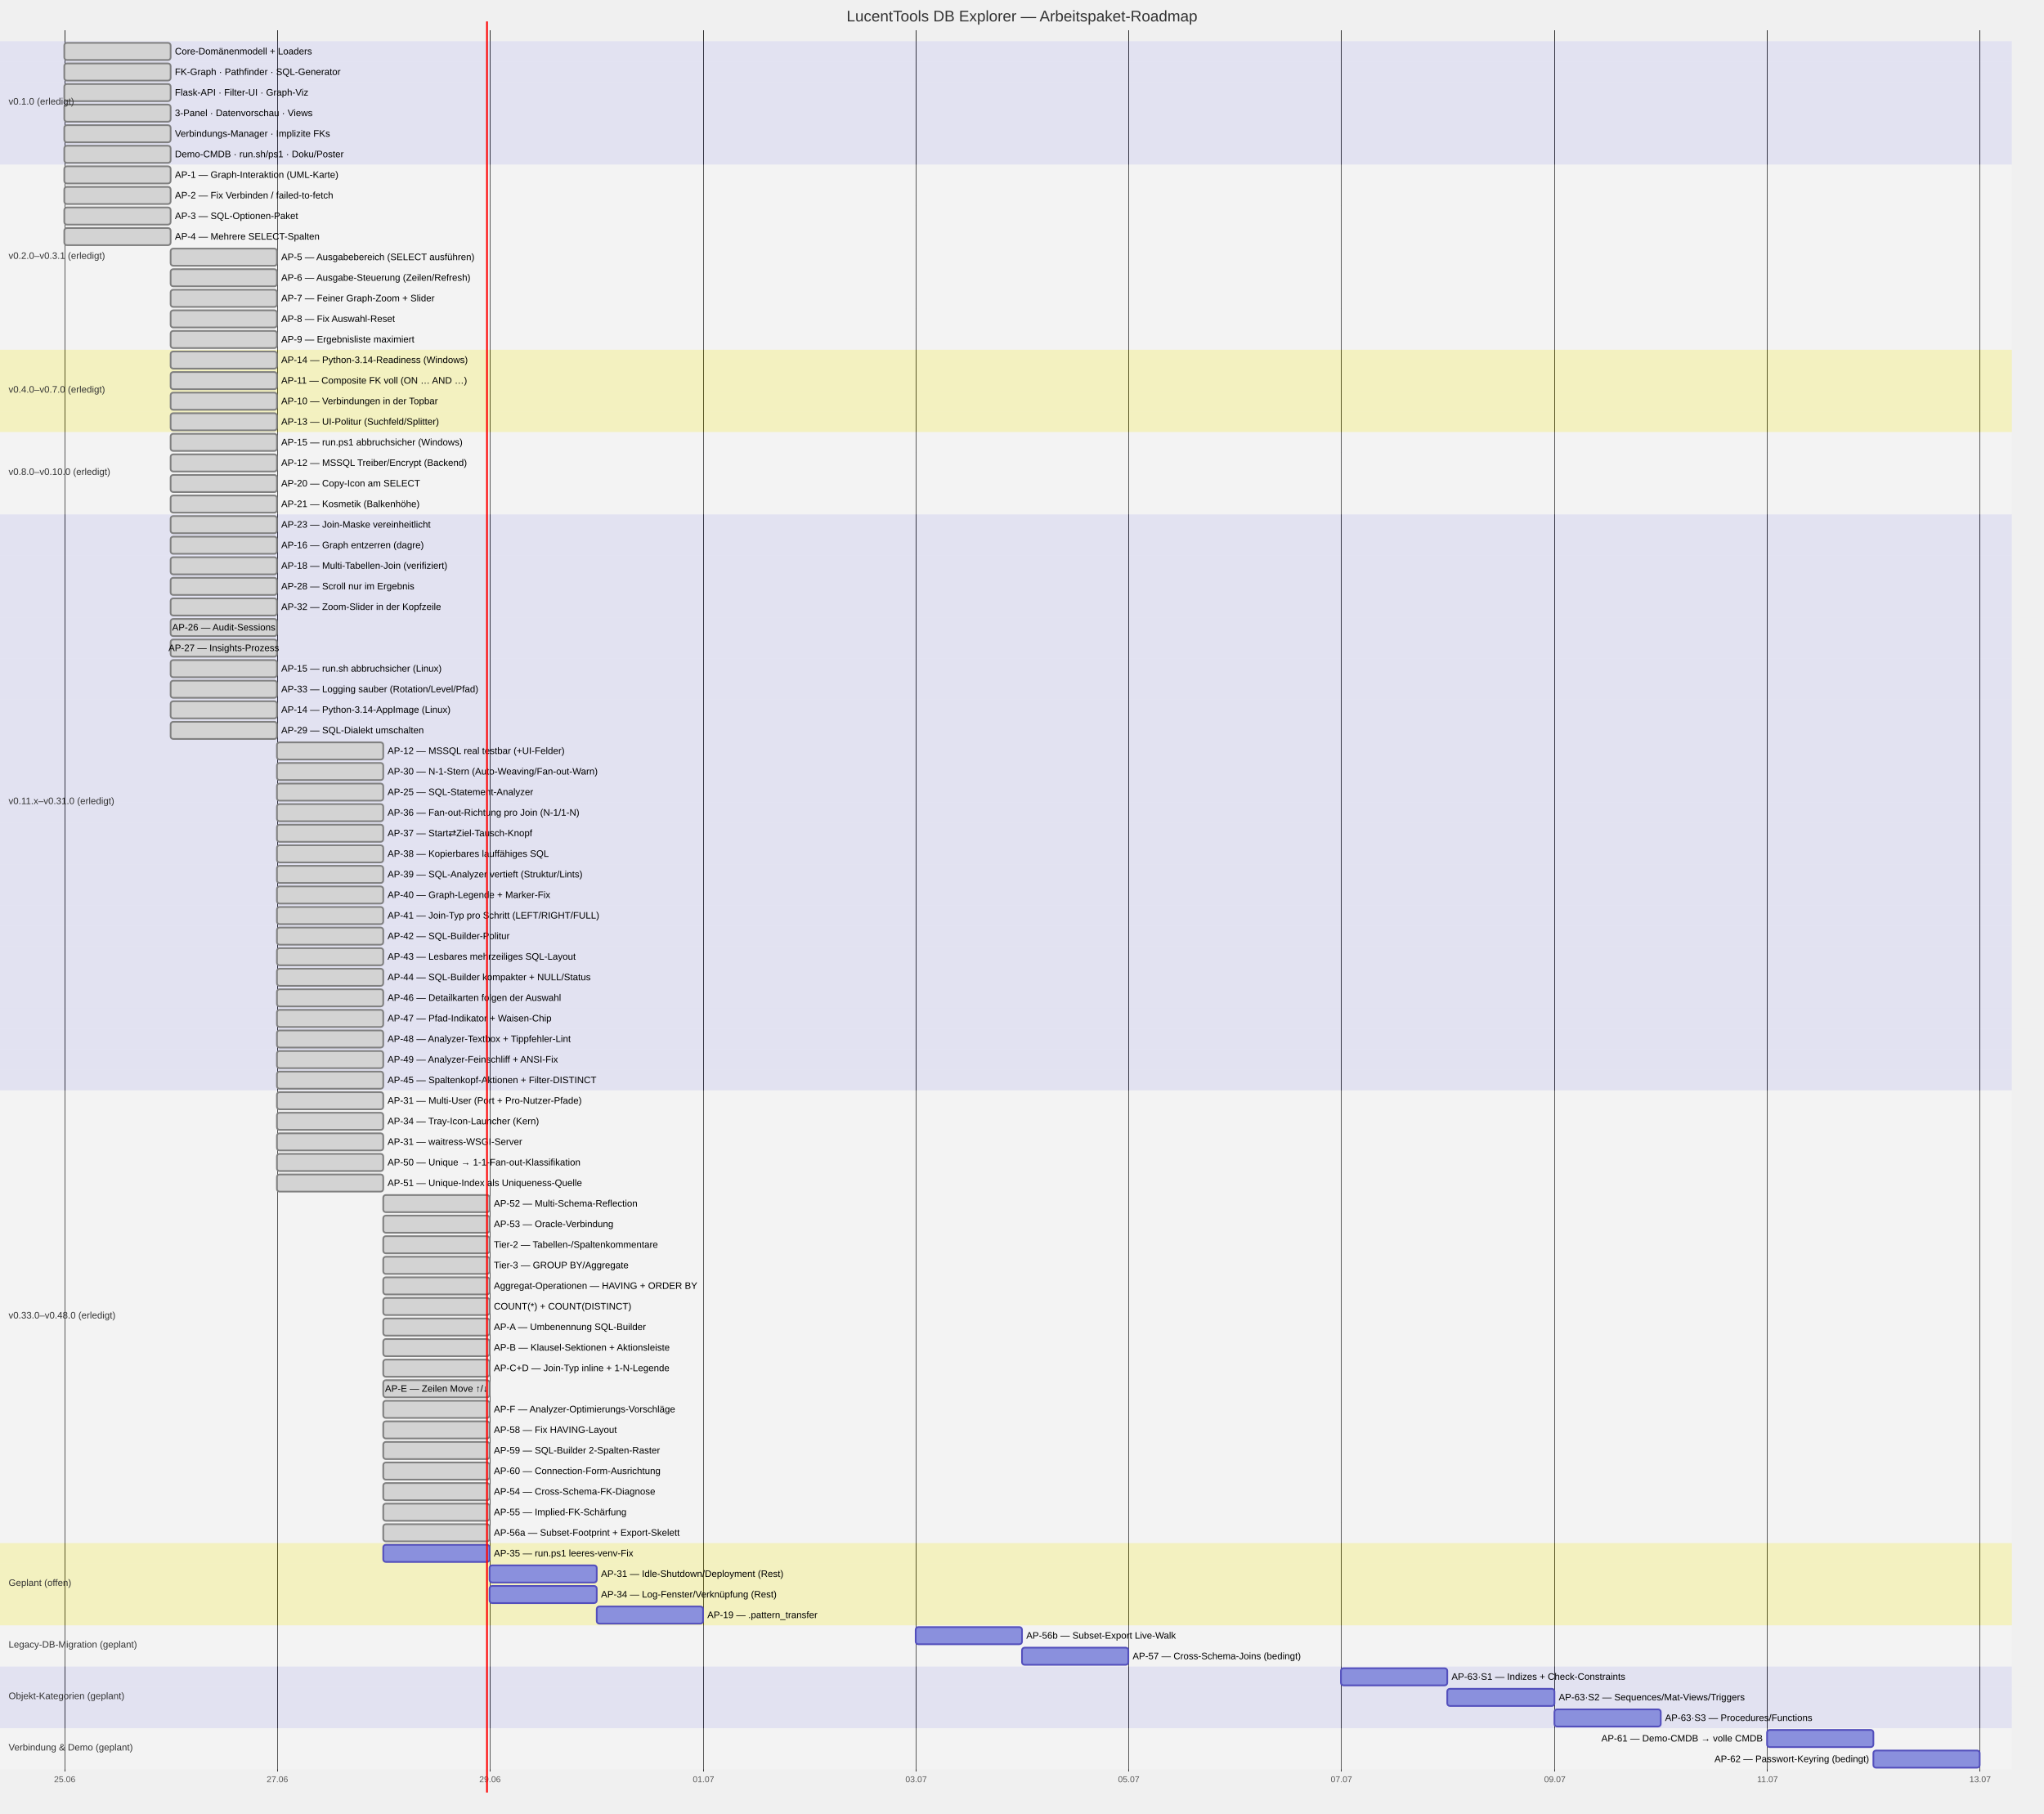
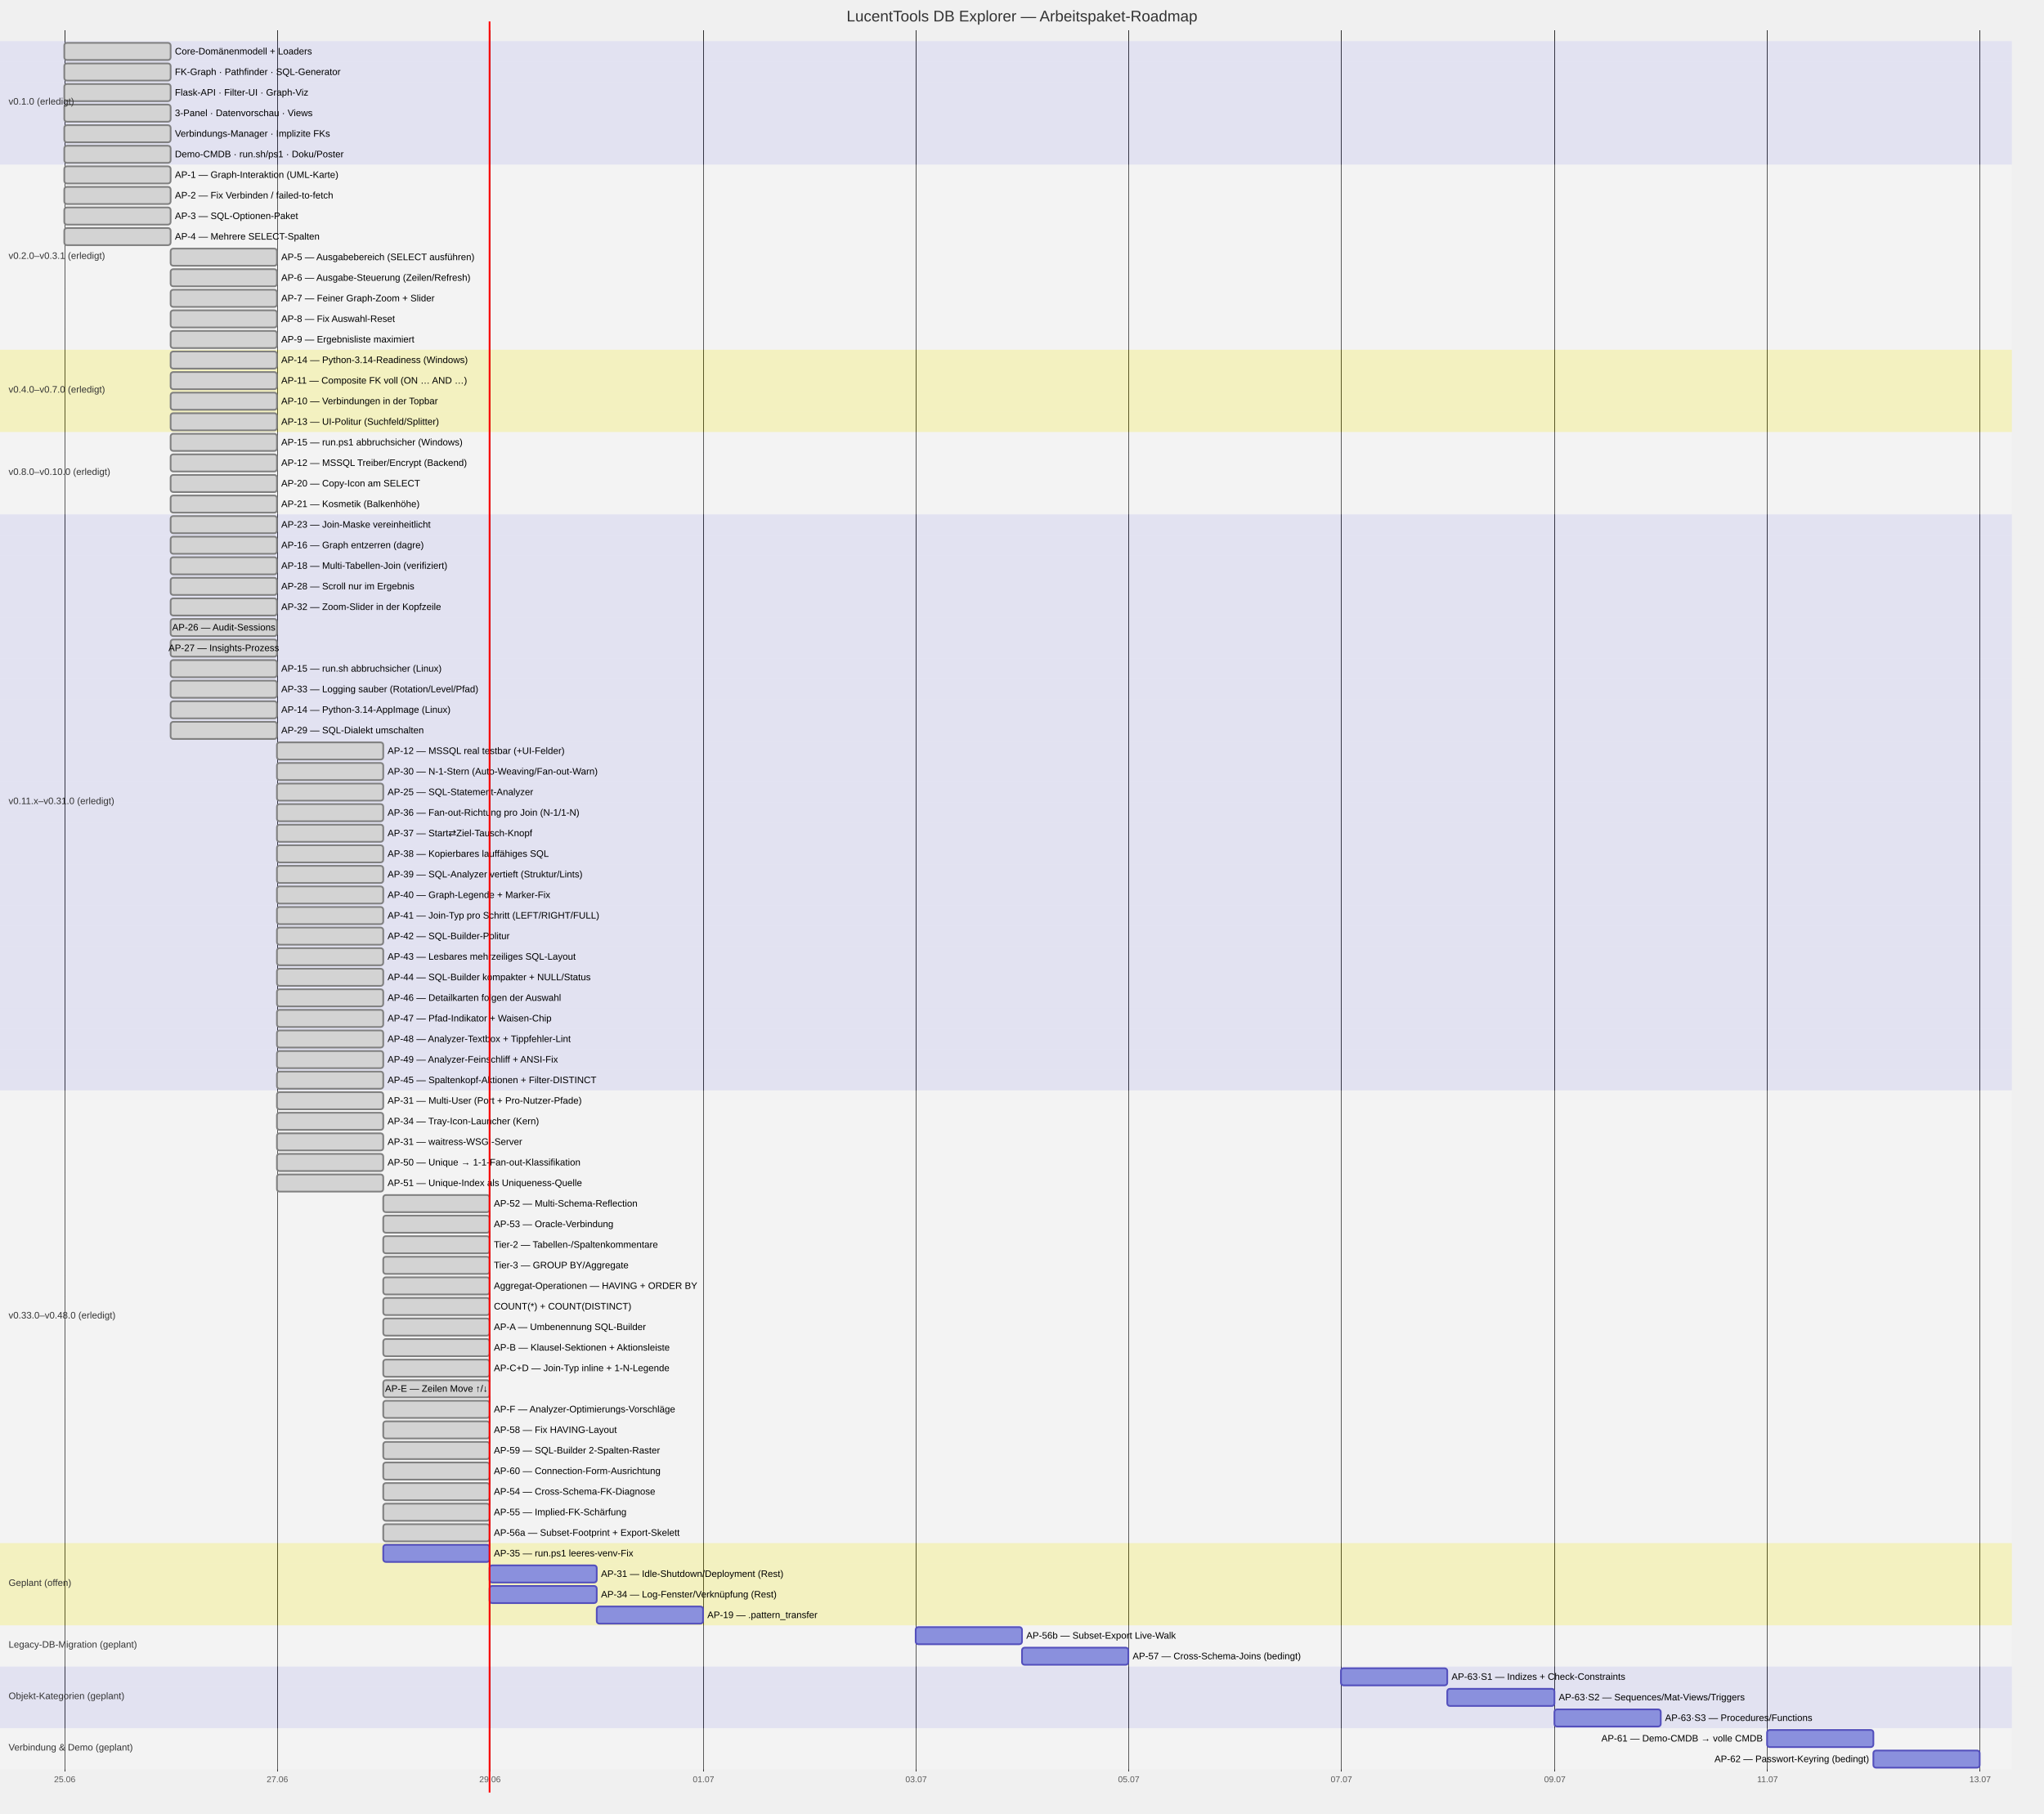
<svg xmlns="http://www.w3.org/2000/svg" id="my-svg" width="2384" viewBox="0 0 2384 2116" style="max-width: 2384px; background-color: transparent;" role="graphics-document document" aria-roledescription="gantt">
  <style>#my-svg{font-family:"trebuchet ms",verdana,arial,sans-serif;font-size:16px;fill:#333;}@keyframes edge-animation-frame{from{stroke-dashoffset:0;}}@keyframes dash{to{stroke-dashoffset:0;}}#my-svg .edge-animation-slow{stroke-dasharray:9,5!important;stroke-dashoffset:900;animation:dash 50s linear infinite;stroke-linecap:round;}#my-svg .edge-animation-fast{stroke-dasharray:9,5!important;stroke-dashoffset:900;animation:dash 20s linear infinite;stroke-linecap:round;}#my-svg .error-icon{fill:#552222;}#my-svg .error-text{fill:#552222;stroke:#552222;}#my-svg .edge-thickness-normal{stroke-width:1px;}#my-svg .edge-thickness-thick{stroke-width:3.5px;}#my-svg .edge-pattern-solid{stroke-dasharray:0;}#my-svg .edge-thickness-invisible{stroke-width:0;fill:none;}#my-svg .edge-pattern-dashed{stroke-dasharray:3;}#my-svg .edge-pattern-dotted{stroke-dasharray:2;}#my-svg .marker{fill:#333333;stroke:#333333;}#my-svg .marker.cross{stroke:#333333;}#my-svg svg{font-family:"trebuchet ms",verdana,arial,sans-serif;font-size:16px;}#my-svg p{margin:0;}#my-svg .mermaid-main-font{font-family:"trebuchet ms",verdana,arial,sans-serif;}#my-svg .exclude-range{fill:#eeeeee;}#my-svg .section{stroke:none;opacity:0.2;}#my-svg .section0{fill:rgba(102, 102, 255, 0.49);}#my-svg .section2{fill:#fff400;}#my-svg .section1,#my-svg .section3{fill:white;opacity:0.2;}#my-svg .sectionTitle0{fill:#333;}#my-svg .sectionTitle1{fill:#333;}#my-svg .sectionTitle2{fill:#333;}#my-svg .sectionTitle3{fill:#333;}#my-svg .sectionTitle{text-anchor:start;font-family:"trebuchet ms",verdana,arial,sans-serif;}#my-svg .grid .tick{stroke:lightgrey;opacity:0.8;shape-rendering:crispEdges;}#my-svg .grid .tick text{font-family:"trebuchet ms",verdana,arial,sans-serif;fill:#333;}#my-svg .grid path{stroke-width:0;}#my-svg .today{fill:none;stroke:red;stroke-width:2px;}#my-svg .task{stroke-width:2;}#my-svg .taskText{text-anchor:middle;font-family:"trebuchet ms",verdana,arial,sans-serif;}#my-svg .taskTextOutsideRight{fill:black;text-anchor:start;font-family:"trebuchet ms",verdana,arial,sans-serif;}#my-svg .taskTextOutsideLeft{fill:black;text-anchor:end;}#my-svg .task.clickable{cursor:pointer;}#my-svg .taskText.clickable{cursor:pointer;fill:#003163!important;font-weight:bold;}#my-svg .taskTextOutsideLeft.clickable{cursor:pointer;fill:#003163!important;font-weight:bold;}#my-svg .taskTextOutsideRight.clickable{cursor:pointer;fill:#003163!important;font-weight:bold;}#my-svg .taskText0,#my-svg .taskText1,#my-svg .taskText2,#my-svg .taskText3{fill:white;}#my-svg .task0,#my-svg .task1,#my-svg .task2,#my-svg .task3{fill:#8a90dd;stroke:#534fbc;}#my-svg .taskTextOutside0,#my-svg .taskTextOutside2{fill:black;}#my-svg .taskTextOutside1,#my-svg .taskTextOutside3{fill:black;}#my-svg .active0,#my-svg .active1,#my-svg .active2,#my-svg .active3{fill:#bfc7ff;stroke:#534fbc;}#my-svg .activeText0,#my-svg .activeText1,#my-svg .activeText2,#my-svg .activeText3{fill:black!important;}#my-svg .done0,#my-svg .done1,#my-svg .done2,#my-svg .done3{stroke:grey;fill:lightgrey;stroke-width:2;}#my-svg .doneText0,#my-svg .doneText1,#my-svg .doneText2,#my-svg .doneText3{fill:black!important;}#my-svg .doneText0.taskTextOutsideLeft,#my-svg .doneText0.taskTextOutsideRight,#my-svg .doneText1.taskTextOutsideLeft,#my-svg .doneText1.taskTextOutsideRight,#my-svg .doneText2.taskTextOutsideLeft,#my-svg .doneText2.taskTextOutsideRight,#my-svg .doneText3.taskTextOutsideLeft,#my-svg .doneText3.taskTextOutsideRight{fill:black!important;}#my-svg .crit0,#my-svg .crit1,#my-svg .crit2,#my-svg .crit3{stroke:#ff8888;fill:red;stroke-width:2;}#my-svg .activeCrit0,#my-svg .activeCrit1,#my-svg .activeCrit2,#my-svg .activeCrit3{stroke:#ff8888;fill:#bfc7ff;stroke-width:2;}#my-svg .doneCrit0,#my-svg .doneCrit1,#my-svg .doneCrit2,#my-svg .doneCrit3{stroke:#ff8888;fill:lightgrey;stroke-width:2;cursor:pointer;shape-rendering:crispEdges;}#my-svg .milestone{transform:rotate(45deg) scale(0.8,0.8);}#my-svg .milestoneText{font-style:italic;}#my-svg .doneCritText0,#my-svg .doneCritText1,#my-svg .doneCritText2,#my-svg .doneCritText3{fill:black!important;}#my-svg .doneCritText0.taskTextOutsideLeft,#my-svg .doneCritText0.taskTextOutsideRight,#my-svg .doneCritText1.taskTextOutsideLeft,#my-svg .doneCritText1.taskTextOutsideRight,#my-svg .doneCritText2.taskTextOutsideLeft,#my-svg .doneCritText2.taskTextOutsideRight,#my-svg .doneCritText3.taskTextOutsideLeft,#my-svg .doneCritText3.taskTextOutsideRight{fill:black!important;}#my-svg .vert{stroke:navy;}#my-svg .vertText{font-size:15px;text-anchor:middle;fill:navy!important;}#my-svg .activeCritText0,#my-svg .activeCritText1,#my-svg .activeCritText2,#my-svg .activeCritText3{fill:black!important;}#my-svg .titleText{text-anchor:middle;font-size:18px;fill:#333;font-family:"trebuchet ms",verdana,arial,sans-serif;}#my-svg .node .neo-node{stroke:#9370DB;}#my-svg [data-look="neo"].node rect,#my-svg [data-look="neo"].cluster rect,#my-svg [data-look="neo"].node polygon{stroke:#9370DB;filter:drop-shadow(1px 2px 2px rgba(185, 185, 185, 1));}#my-svg [data-look="neo"].node path{stroke:#9370DB;stroke-width:1px;}#my-svg [data-look="neo"].node .outer-path{filter:drop-shadow(1px 2px 2px rgba(185, 185, 185, 1));}#my-svg [data-look="neo"].node .neo-line path{stroke:#9370DB;filter:none;}#my-svg [data-look="neo"].node circle{stroke:#9370DB;filter:drop-shadow(1px 2px 2px rgba(185, 185, 185, 1));}#my-svg [data-look="neo"].node circle .state-start{fill:#000000;}#my-svg [data-look="neo"].icon-shape .icon{fill:#9370DB;filter:drop-shadow(1px 2px 2px rgba(185, 185, 185, 1));}#my-svg [data-look="neo"].icon-shape .icon-neo path{stroke:#9370DB;filter:drop-shadow(1px 2px 2px rgba(185, 185, 185, 1));}#my-svg :root{--mermaid-font-family:"trebuchet ms",verdana,arial,sans-serif;}</style>
  <g />
  <g class="grid" transform="translate(75, 2066)" fill="none" font-size="10" font-family="sans-serif" text-anchor="middle">
    <path class="domain" stroke="currentColor" d="M0.5,-2031V0.5H2234.5V-2031" />
    <g class="tick" opacity="1" transform="translate(0.5,0)">
      <line stroke="currentColor" y2="-2031" />
      <text fill="#000" y="3" dy="1em" stroke="none" font-size="10" style="text-anchor: middle;"> 25.06</text>
    </g>
    <g class="tick" opacity="1" transform="translate(248.5,0)">
      <line stroke="currentColor" y2="-2031" />
      <text fill="#000" y="3" dy="1em" stroke="none" font-size="10" style="text-anchor: middle;"> 27.06</text>
    </g>
    <g class="tick" opacity="1" transform="translate(496.5,0)">
      <line stroke="currentColor" y2="-2031" />
      <text fill="#000" y="3" dy="1em" stroke="none" font-size="10" style="text-anchor: middle;"> 29.06</text>
    </g>
    <g class="tick" opacity="1" transform="translate(745.5,0)">
      <line stroke="currentColor" y2="-2031" />
      <text fill="#000" y="3" dy="1em" stroke="none" font-size="10" style="text-anchor: middle;"> 01.07</text>
    </g>
    <g class="tick" opacity="1" transform="translate(993.5,0)">
      <line stroke="currentColor" y2="-2031" />
      <text fill="#000" y="3" dy="1em" stroke="none" font-size="10" style="text-anchor: middle;"> 03.07</text>
    </g>
    <g class="tick" opacity="1" transform="translate(1241.5,0)">
      <line stroke="currentColor" y2="-2031" />
      <text fill="#000" y="3" dy="1em" stroke="none" font-size="10" style="text-anchor: middle;"> 05.07</text>
    </g>
    <g class="tick" opacity="1" transform="translate(1489.5,0)">
      <line stroke="currentColor" y2="-2031" />
      <text fill="#000" y="3" dy="1em" stroke="none" font-size="10" style="text-anchor: middle;"> 07.07</text>
    </g>
    <g class="tick" opacity="1" transform="translate(1738.5,0)">
      <line stroke="currentColor" y2="-2031" />
      <text fill="#000" y="3" dy="1em" stroke="none" font-size="10" style="text-anchor: middle;"> 09.07</text>
    </g>
    <g class="tick" opacity="1" transform="translate(1986.5,0)">
      <line stroke="currentColor" y2="-2031" />
      <text fill="#000" y="3" dy="1em" stroke="none" font-size="10" style="text-anchor: middle;"> 11.07</text>
    </g>
    <g class="tick" opacity="1" transform="translate(2234.5,0)">
      <line stroke="currentColor" y2="-2031" />
      <text fill="#000" y="3" dy="1em" stroke="none" font-size="10" style="text-anchor: middle;"> 13.07</text>
    </g>
  </g>
  <g>
    <rect x="0" y="48" width="2346.5" height="24" class="section section0" />
    <rect x="0" y="72" width="2346.5" height="24" class="section section0" />
    <rect x="0" y="96" width="2346.5" height="24" class="section section0" />
    <rect x="0" y="120" width="2346.5" height="24" class="section section0" />
    <rect x="0" y="144" width="2346.5" height="24" class="section section0" />
    <rect x="0" y="168" width="2346.5" height="24" class="section section0" />
    <rect x="0" y="192" width="2346.5" height="24" class="section section1" />
    <rect x="0" y="216" width="2346.5" height="24" class="section section1" />
    <rect x="0" y="240" width="2346.5" height="24" class="section section1" />
    <rect x="0" y="264" width="2346.5" height="24" class="section section1" />
    <rect x="0" y="288" width="2346.5" height="24" class="section section1" />
    <rect x="0" y="312" width="2346.5" height="24" class="section section1" />
    <rect x="0" y="336" width="2346.5" height="24" class="section section1" />
    <rect x="0" y="360" width="2346.5" height="24" class="section section1" />
    <rect x="0" y="384" width="2346.5" height="24" class="section section1" />
    <rect x="0" y="408" width="2346.5" height="24" class="section section2" />
    <rect x="0" y="432" width="2346.5" height="24" class="section section2" />
    <rect x="0" y="456" width="2346.5" height="24" class="section section2" />
    <rect x="0" y="480" width="2346.5" height="24" class="section section2" />
    <rect x="0" y="504" width="2346.5" height="24" class="section section3" />
    <rect x="0" y="528" width="2346.5" height="24" class="section section3" />
    <rect x="0" y="552" width="2346.5" height="24" class="section section3" />
    <rect x="0" y="576" width="2346.5" height="24" class="section section3" />
    <rect x="0" y="600" width="2346.5" height="24" class="section section0" />
    <rect x="0" y="624" width="2346.5" height="24" class="section section0" />
    <rect x="0" y="648" width="2346.5" height="24" class="section section0" />
    <rect x="0" y="672" width="2346.5" height="24" class="section section0" />
    <rect x="0" y="696" width="2346.5" height="24" class="section section0" />
    <rect x="0" y="720" width="2346.5" height="24" class="section section0" />
    <rect x="0" y="744" width="2346.5" height="24" class="section section0" />
    <rect x="0" y="768" width="2346.5" height="24" class="section section0" />
    <rect x="0" y="792" width="2346.5" height="24" class="section section0" />
    <rect x="0" y="816" width="2346.5" height="24" class="section section0" />
    <rect x="0" y="840" width="2346.5" height="24" class="section section0" />
    <rect x="0" y="864" width="2346.5" height="24" class="section section0" />
    <rect x="0" y="888" width="2346.5" height="24" class="section section0" />
    <rect x="0" y="912" width="2346.5" height="24" class="section section0" />
    <rect x="0" y="936" width="2346.5" height="24" class="section section0" />
    <rect x="0" y="960" width="2346.5" height="24" class="section section0" />
    <rect x="0" y="984" width="2346.5" height="24" class="section section0" />
    <rect x="0" y="1008" width="2346.5" height="24" class="section section0" />
    <rect x="0" y="1032" width="2346.5" height="24" class="section section0" />
    <rect x="0" y="1056" width="2346.5" height="24" class="section section0" />
    <rect x="0" y="1080" width="2346.5" height="24" class="section section0" />
    <rect x="0" y="1104" width="2346.5" height="24" class="section section0" />
    <rect x="0" y="1128" width="2346.5" height="24" class="section section0" />
    <rect x="0" y="1152" width="2346.5" height="24" class="section section0" />
    <rect x="0" y="1176" width="2346.5" height="24" class="section section0" />
    <rect x="0" y="1200" width="2346.5" height="24" class="section section0" />
    <rect x="0" y="1224" width="2346.5" height="24" class="section section0" />
    <rect x="0" y="1248" width="2346.5" height="24" class="section section0" />
    <rect x="0" y="1272" width="2346.5" height="24" class="section section1" />
    <rect x="0" y="1296" width="2346.5" height="24" class="section section1" />
    <rect x="0" y="1320" width="2346.5" height="24" class="section section1" />
    <rect x="0" y="1344" width="2346.5" height="24" class="section section1" />
    <rect x="0" y="1368" width="2346.5" height="24" class="section section1" />
    <rect x="0" y="1392" width="2346.5" height="24" class="section section1" />
    <rect x="0" y="1416" width="2346.5" height="24" class="section section1" />
    <rect x="0" y="1440" width="2346.5" height="24" class="section section1" />
    <rect x="0" y="1464" width="2346.5" height="24" class="section section1" />
    <rect x="0" y="1488" width="2346.5" height="24" class="section section1" />
    <rect x="0" y="1512" width="2346.5" height="24" class="section section1" />
    <rect x="0" y="1536" width="2346.5" height="24" class="section section1" />
    <rect x="0" y="1560" width="2346.5" height="24" class="section section1" />
    <rect x="0" y="1584" width="2346.5" height="24" class="section section1" />
    <rect x="0" y="1608" width="2346.5" height="24" class="section section1" />
    <rect x="0" y="1632" width="2346.5" height="24" class="section section1" />
    <rect x="0" y="1656" width="2346.5" height="24" class="section section1" />
    <rect x="0" y="1680" width="2346.5" height="24" class="section section1" />
    <rect x="0" y="1704" width="2346.5" height="24" class="section section1" />
    <rect x="0" y="1728" width="2346.5" height="24" class="section section1" />
    <rect x="0" y="1752" width="2346.5" height="24" class="section section1" />
    <rect x="0" y="1776" width="2346.5" height="24" class="section section1" />
    <rect x="0" y="1800" width="2346.5" height="24" class="section section2" />
    <rect x="0" y="1824" width="2346.5" height="24" class="section section2" />
    <rect x="0" y="1848" width="2346.5" height="24" class="section section2" />
    <rect x="0" y="1872" width="2346.5" height="24" class="section section2" />
    <rect x="0" y="1896" width="2346.5" height="24" class="section section3" />
    <rect x="0" y="1920" width="2346.5" height="24" class="section section3" />
    <rect x="0" y="1944" width="2346.5" height="24" class="section section0" />
    <rect x="0" y="1968" width="2346.5" height="24" class="section section0" />
    <rect x="0" y="1992" width="2346.5" height="24" class="section section0" />
    <rect x="0" y="2016" width="2346.5" height="24" class="section section1" />
    <rect x="0" y="2040" width="2346.5" height="24" class="section section1" />
  </g>
  <g>
    <rect id="my-svg-d1" rx="3" ry="3" x="75" y="50" width="124" height="20" transform-origin="137px 60px" class="task done0" />
    <rect id="my-svg-d2" rx="3" ry="3" x="75" y="74" width="124" height="20" transform-origin="137px 84px" class="task done0" />
    <rect id="my-svg-d3" rx="3" ry="3" x="75" y="98" width="124" height="20" transform-origin="137px 108px" class="task done0" />
    <rect id="my-svg-d4" rx="3" ry="3" x="75" y="122" width="124" height="20" transform-origin="137px 132px" class="task done0" />
    <rect id="my-svg-d5" rx="3" ry="3" x="75" y="146" width="124" height="20" transform-origin="137px 156px" class="task done0" />
    <rect id="my-svg-d6" rx="3" ry="3" x="75" y="170" width="124" height="20" transform-origin="137px 180px" class="task done0" />
    <rect id="my-svg-a1" rx="3" ry="3" x="75" y="194" width="124" height="20" transform-origin="137px 204px" class="task done1" />
    <rect id="my-svg-a2" rx="3" ry="3" x="75" y="218" width="124" height="20" transform-origin="137px 228px" class="task done1" />
    <rect id="my-svg-a3" rx="3" ry="3" x="75" y="242" width="124" height="20" transform-origin="137px 252px" class="task done1" />
    <rect id="my-svg-a4" rx="3" ry="3" x="75" y="266" width="124" height="20" transform-origin="137px 276px" class="task done1" />
    <rect id="my-svg-a5" rx="3" ry="3" x="199" y="290" width="124" height="20" transform-origin="261px 300px" class="task done1" />
    <rect id="my-svg-a6" rx="3" ry="3" x="199" y="314" width="124" height="20" transform-origin="261px 324px" class="task done1" />
    <rect id="my-svg-a7" rx="3" ry="3" x="199" y="338" width="124" height="20" transform-origin="261px 348px" class="task done1" />
    <rect id="my-svg-a8" rx="3" ry="3" x="199" y="362" width="124" height="20" transform-origin="261px 372px" class="task done1" />
    <rect id="my-svg-a9" rx="3" ry="3" x="199" y="386" width="124" height="20" transform-origin="261px 396px" class="task done1" />
    <rect id="my-svg-b1" rx="3" ry="3" x="199" y="410" width="124" height="20" transform-origin="261px 420px" class="task done2" />
    <rect id="my-svg-b2" rx="3" ry="3" x="199" y="434" width="124" height="20" transform-origin="261px 444px" class="task done2" />
    <rect id="my-svg-b3" rx="3" ry="3" x="199" y="458" width="124" height="20" transform-origin="261px 468px" class="task done2" />
    <rect id="my-svg-b4" rx="3" ry="3" x="199" y="482" width="124" height="20" transform-origin="261px 492px" class="task done2" />
    <rect id="my-svg-c1" rx="3" ry="3" x="199" y="506" width="124" height="20" transform-origin="261px 516px" class="task done3" />
    <rect id="my-svg-c2" rx="3" ry="3" x="199" y="530" width="124" height="20" transform-origin="261px 540px" class="task done3" />
    <rect id="my-svg-c3" rx="3" ry="3" x="199" y="554" width="124" height="20" transform-origin="261px 564px" class="task done3" />
    <rect id="my-svg-c4" rx="3" ry="3" x="199" y="578" width="124" height="20" transform-origin="261px 588px" class="task done3" />
    <rect id="my-svg-e1" rx="3" ry="3" x="199" y="602" width="124" height="20" transform-origin="261px 612px" class="task done0" />
    <rect id="my-svg-e2" rx="3" ry="3" x="199" y="626" width="124" height="20" transform-origin="261px 636px" class="task done0" />
    <rect id="my-svg-e3" rx="3" ry="3" x="199" y="650" width="124" height="20" transform-origin="261px 660px" class="task done0" />
    <rect id="my-svg-e4" rx="3" ry="3" x="199" y="674" width="124" height="20" transform-origin="261px 684px" class="task done0" />
    <rect id="my-svg-e5" rx="3" ry="3" x="199" y="698" width="124" height="20" transform-origin="261px 708px" class="task done0" />
    <rect id="my-svg-e6" rx="3" ry="3" x="199" y="722" width="124" height="20" transform-origin="261px 732px" class="task done0" />
    <rect id="my-svg-e7" rx="3" ry="3" x="199" y="746" width="124" height="20" transform-origin="261px 756px" class="task done0" />
    <rect id="my-svg-e8" rx="3" ry="3" x="199" y="770" width="124" height="20" transform-origin="261px 780px" class="task done0" />
    <rect id="my-svg-e9" rx="3" ry="3" x="199" y="794" width="124" height="20" transform-origin="261px 804px" class="task done0" />
    <rect id="my-svg-e10" rx="3" ry="3" x="199" y="818" width="124" height="20" transform-origin="261px 828px" class="task done0" />
    <rect id="my-svg-e11" rx="3" ry="3" x="199" y="842" width="124" height="20" transform-origin="261px 852px" class="task done0" />
    <rect id="my-svg-e12" rx="3" ry="3" x="323" y="866" width="124" height="20" transform-origin="385px 876px" class="task done0" />
    <rect id="my-svg-e13" rx="3" ry="3" x="323" y="890" width="124" height="20" transform-origin="385px 900px" class="task done0" />
    <rect id="my-svg-e14" rx="3" ry="3" x="323" y="914" width="124" height="20" transform-origin="385px 924px" class="task done0" />
    <rect id="my-svg-e15" rx="3" ry="3" x="323" y="938" width="124" height="20" transform-origin="385px 948px" class="task done0" />
    <rect id="my-svg-e16" rx="3" ry="3" x="323" y="962" width="124" height="20" transform-origin="385px 972px" class="task done0" />
    <rect id="my-svg-e17" rx="3" ry="3" x="323" y="986" width="124" height="20" transform-origin="385px 996px" class="task done0" />
    <rect id="my-svg-e18" rx="3" ry="3" x="323" y="1010" width="124" height="20" transform-origin="385px 1020px" class="task done0" />
    <rect id="my-svg-e19" rx="3" ry="3" x="323" y="1034" width="124" height="20" transform-origin="385px 1044px" class="task done0" />
    <rect id="my-svg-e20" rx="3" ry="3" x="323" y="1058" width="124" height="20" transform-origin="385px 1068px" class="task done0" />
    <rect id="my-svg-e21" rx="3" ry="3" x="323" y="1082" width="124" height="20" transform-origin="385px 1092px" class="task done0" />
    <rect id="my-svg-e22" rx="3" ry="3" x="323" y="1106" width="124" height="20" transform-origin="385px 1116px" class="task done0" />
    <rect id="my-svg-e23" rx="3" ry="3" x="323" y="1130" width="124" height="20" transform-origin="385px 1140px" class="task done0" />
    <rect id="my-svg-e24" rx="3" ry="3" x="323" y="1154" width="124" height="20" transform-origin="385px 1164px" class="task done0" />
    <rect id="my-svg-e25" rx="3" ry="3" x="323" y="1178" width="124" height="20" transform-origin="385px 1188px" class="task done0" />
    <rect id="my-svg-e26" rx="3" ry="3" x="323" y="1202" width="124" height="20" transform-origin="385px 1212px" class="task done0" />
    <rect id="my-svg-e27" rx="3" ry="3" x="323" y="1226" width="124" height="20" transform-origin="385px 1236px" class="task done0" />
    <rect id="my-svg-e28" rx="3" ry="3" x="323" y="1250" width="124" height="20" transform-origin="385px 1260px" class="task done0" />
    <rect id="my-svg-f1" rx="3" ry="3" x="323" y="1274" width="124" height="20" transform-origin="385px 1284px" class="task done1" />
    <rect id="my-svg-f2" rx="3" ry="3" x="323" y="1298" width="124" height="20" transform-origin="385px 1308px" class="task done1" />
    <rect id="my-svg-f3" rx="3" ry="3" x="323" y="1322" width="124" height="20" transform-origin="385px 1332px" class="task done1" />
    <rect id="my-svg-f4" rx="3" ry="3" x="323" y="1346" width="124" height="20" transform-origin="385px 1356px" class="task done1" />
    <rect id="my-svg-f5" rx="3" ry="3" x="323" y="1370" width="124" height="20" transform-origin="385px 1380px" class="task done1" />
    <rect id="my-svg-f6" rx="3" ry="3" x="447" y="1394" width="124" height="20" transform-origin="509px 1404px" class="task done1" />
    <rect id="my-svg-f7" rx="3" ry="3" x="447" y="1418" width="124" height="20" transform-origin="509px 1428px" class="task done1" />
    <rect id="my-svg-f8" rx="3" ry="3" x="447" y="1442" width="124" height="20" transform-origin="509px 1452px" class="task done1" />
    <rect id="my-svg-f9" rx="3" ry="3" x="447" y="1466" width="124" height="20" transform-origin="509px 1476px" class="task done1" />
    <rect id="my-svg-f10" rx="3" ry="3" x="447" y="1490" width="124" height="20" transform-origin="509px 1500px" class="task done1" />
    <rect id="my-svg-f11" rx="3" ry="3" x="447" y="1514" width="124" height="20" transform-origin="509px 1524px" class="task done1" />
    <rect id="my-svg-f12" rx="3" ry="3" x="447" y="1538" width="124" height="20" transform-origin="509px 1548px" class="task done1" />
    <rect id="my-svg-f13" rx="3" ry="3" x="447" y="1562" width="124" height="20" transform-origin="509px 1572px" class="task done1" />
    <rect id="my-svg-f14" rx="3" ry="3" x="447" y="1586" width="124" height="20" transform-origin="509px 1596px" class="task done1" />
    <rect id="my-svg-f15" rx="3" ry="3" x="447" y="1610" width="124" height="20" transform-origin="509px 1620px" class="task done1" />
    <rect id="my-svg-f16" rx="3" ry="3" x="447" y="1634" width="124" height="20" transform-origin="509px 1644px" class="task done1" />
    <rect id="my-svg-f17" rx="3" ry="3" x="447" y="1658" width="124" height="20" transform-origin="509px 1668px" class="task done1" />
    <rect id="my-svg-f18" rx="3" ry="3" x="447" y="1682" width="124" height="20" transform-origin="509px 1692px" class="task done1" />
    <rect id="my-svg-f19" rx="3" ry="3" x="447" y="1706" width="124" height="20" transform-origin="509px 1716px" class="task done1" />
    <rect id="my-svg-f20" rx="3" ry="3" x="447" y="1730" width="124" height="20" transform-origin="509px 1740px" class="task done1" />
    <rect id="my-svg-f21" rx="3" ry="3" x="447" y="1754" width="124" height="20" transform-origin="509px 1764px" class="task done1" />
    <rect id="my-svg-f22" rx="3" ry="3" x="447" y="1778" width="124" height="20" transform-origin="509px 1788px" class="task done1" />
    <rect id="my-svg-p3" rx="3" ry="3" x="447" y="1802" width="124" height="20" transform-origin="509px 1812px" class="task task2" />
    <rect id="my-svg-p5" rx="3" ry="3" x="571" y="1826" width="125" height="20" transform-origin="633.5px 1836px" class="task task2" />
    <rect id="my-svg-p6" rx="3" ry="3" x="571" y="1850" width="125" height="20" transform-origin="633.5px 1860px" class="task task2" />
    <rect id="my-svg-p11" rx="3" ry="3" x="696" y="1874" width="124" height="20" transform-origin="758px 1884px" class="task task2" />
    <rect id="my-svg-p22" rx="3" ry="3" x="1068" y="1898" width="124" height="20" transform-origin="1130px 1908px" class="task task3" />
    <rect id="my-svg-p23" rx="3" ry="3" x="1192" y="1922" width="124" height="20" transform-origin="1254px 1932px" class="task task3" />
    <rect id="my-svg-p30" rx="3" ry="3" x="1564" y="1946" width="124" height="20" transform-origin="1626px 1956px" class="task task0" />
    <rect id="my-svg-p31" rx="3" ry="3" x="1688" y="1970" width="125" height="20" transform-origin="1750.5px 1980px" class="task task0" />
    <rect id="my-svg-p32" rx="3" ry="3" x="1813" y="1994" width="124" height="20" transform-origin="1875px 2004px" class="task task0" />
    <rect id="my-svg-p41" rx="3" ry="3" x="2061" y="2018" width="124" height="20" transform-origin="2123px 2028px" class="task task1" />
    <rect id="my-svg-p42" rx="3" ry="3" x="2185" y="2042" width="124" height="20" transform-origin="2247px 2052px" class="task task1" />
    <text id="my-svg-d1-text" font-size="11" x="204" y="63.5" class="taskTextOutsideRight taskTextOutside0  doneText0 width-157.0771484375">Core-Domänenmodell + Loaders          </text>
    <text id="my-svg-d2-text" font-size="11" x="204" y="87.5" class="taskTextOutsideRight taskTextOutside0  doneText0 width-191.59716796875">FK-Graph · Pathfinder · SQL-Generator </text>
    <text id="my-svg-d3-text" font-size="11" x="204" y="111.5" class="taskTextOutsideRight taskTextOutside0  doneText0 width-155.171875">Flask-API · Filter-UI · Graph-Viz     </text>
    <text id="my-svg-d4-text" font-size="11" x="204" y="135.5" class="taskTextOutsideRight taskTextOutside0  doneText0 width-158.5380859375">3-Panel · Datenvorschau · Views       </text>
    <text id="my-svg-d5-text" font-size="11" x="204" y="159.5" class="taskTextOutsideRight taskTextOutside0  doneText0 width-179.1416015625">Verbindungs-Manager · Implizite FKs   </text>
    <text id="my-svg-d6-text" font-size="11" x="204" y="183.5" class="taskTextOutsideRight taskTextOutside0  doneText0 width-194.73388671875">Demo-CMDB · run.sh/ps1 · Doku/Poster  </text>
    <text id="my-svg-a1-text" font-size="11" x="204" y="207.5" class="taskTextOutsideRight taskTextOutside1  doneText1 width-187.953125">AP-1 — Graph-Interaktion (UML-Karte)        </text>
    <text id="my-svg-a2-text" font-size="11" x="204" y="231.5" class="taskTextOutsideRight taskTextOutside1  doneText1 width-189.296875">AP-2 — Fix Verbinden / failed-to-fetch      </text>
    <text id="my-svg-a3-text" font-size="11" x="204" y="255.5" class="taskTextOutsideRight taskTextOutside1  doneText1 width-136.41455078125">AP-3 — SQL-Optionen-Paket                   </text>
    <text id="my-svg-a4-text" font-size="11" x="204" y="279.5" class="taskTextOutsideRight taskTextOutside1  doneText1 width-156.21875">AP-4 — Mehrere SELECT-Spalten               </text>
    <text id="my-svg-a5-text" font-size="11" x="328" y="303.5" class="taskTextOutsideRight taskTextOutside1  doneText1 width-212.640625">AP-5 — Ausgabebereich (SELECT ausführen)    </text>
    <text id="my-svg-a6-text" font-size="11" x="328" y="327.5" class="taskTextOutsideRight taskTextOutside1  doneText1 width-214.796875">AP-6 — Ausgabe-Steuerung (Zeilen/Refresh)   </text>
    <text id="my-svg-a7-text" font-size="11" x="328" y="351.5" class="taskTextOutsideRight taskTextOutside1  doneText1 width-173.501953125">AP-7 — Feiner Graph-Zoom + Slider           </text>
    <text id="my-svg-a8-text" font-size="11" x="328" y="375.5" class="taskTextOutsideRight taskTextOutside1  doneText1 width-125.8818359375">AP-8 — Fix Auswahl-Reset                    </text>
    <text id="my-svg-a9-text" font-size="11" x="328" y="399.5" class="taskTextOutsideRight taskTextOutside1  doneText1 width-154.16064453125">AP-9 — Ergebnisliste maximiert              </text>
    <text id="my-svg-b1-text" font-size="11" x="328" y="423.5" class="taskTextOutsideRight taskTextOutside2  doneText2 width-208.53125">AP-14 — Python-3.14-Readiness (Windows)     </text>
    <text id="my-svg-b2-text" font-size="11" x="328" y="447.5" class="taskTextOutsideRight taskTextOutside2  doneText2 width-202.59375">AP-11 — Composite FK voll (ON … AND …)      </text>
    <text id="my-svg-b3-text" font-size="11" x="328" y="471.5" class="taskTextOutsideRight taskTextOutside2  doneText2 width-179.13623046875">AP-10 — Verbindungen in der Topbar          </text>
    <text id="my-svg-b4-text" font-size="11" x="328" y="495.5" class="taskTextOutsideRight taskTextOutside2  doneText2 width-185.84375">AP-13 — UI-Politur (Suchfeld/Splitter)      </text>
    <text id="my-svg-c1-text" font-size="11" x="328" y="519.5" class="taskTextOutsideRight taskTextOutside3  doneText3 width-206.4375">AP-15 — run.ps1 abbruchsicher (Windows)     </text>
    <text id="my-svg-c2-text" font-size="11" x="328" y="543.5" class="taskTextOutsideRight taskTextOutside3  doneText3 width-207.84375">AP-12 — MSSQL Treiber/Encrypt (Backend)     </text>
    <text id="my-svg-c3-text" font-size="11" x="328" y="567.5" class="taskTextOutsideRight taskTextOutside3  doneText3 width-149.162109375">AP-20 — Copy-Icon am SELECT                 </text>
    <text id="my-svg-c4-text" font-size="11" x="328" y="591.5" class="taskTextOutsideRight taskTextOutside3  doneText3 width-155.546875">AP-21 — Kosmetik (Balkenhöhe)               </text>
    <text id="my-svg-e1-text" font-size="11" x="328" y="615.5" class="taskTextOutsideRight taskTextOutside0  doneText0 width-173.287109375">AP-23 — Join-Maske vereinheitlicht          </text>
    <text id="my-svg-e2-text" font-size="11" x="328" y="639.5" class="taskTextOutsideRight taskTextOutside0  doneText0 width-163.109375">AP-16 — Graph entzerren (dagre)             </text>
    <text id="my-svg-e3-text" font-size="11" x="328" y="663.5" class="taskTextOutsideRight taskTextOutside0  doneText0 width-197.640625">AP-18 — Multi-Tabellen-Join (verifiziert)   </text>
    <text id="my-svg-e4-text" font-size="11" x="328" y="687.5" class="taskTextOutsideRight taskTextOutside0  doneText0 width-150.77685546875">AP-28 — Scroll nur im Ergebnis              </text>
    <text id="my-svg-e5-text" font-size="11" x="328" y="711.5" class="taskTextOutsideRight taskTextOutside0  doneText0 width-183.1875">AP-32 — Zoom-Slider in der Kopfzeile        </text>
    <text id="my-svg-e6-text" font-size="11" x="261" y="735.5" class="taskText taskText0  doneText0 width-112.70654296875">AP-26 — Audit-Sessions                      </text>
    <text id="my-svg-e7-text" font-size="11" x="261" y="759.5" class="taskText taskText0  doneText0 width-120.41943359375">AP-27 — Insights-Prozess                    </text>
    <text id="my-svg-e8-text" font-size="11" x="328" y="783.5" class="taskTextOutsideRight taskTextOutside0  doneText0 width-183.75">AP-15 — run.sh abbruchsicher (Linux)        </text>
    <text id="my-svg-e9-text" font-size="11" x="328" y="807.5" class="taskTextOutsideRight taskTextOutside0  doneText0 width-228.703125">AP-33 — Logging sauber (Rotation/Level/Pfad) </text>
    <text id="my-svg-e10-text" font-size="11" x="328" y="831.5" class="taskTextOutsideRight taskTextOutside0  doneText0 width-192.046875">AP-14 — Python-3.14-AppImage (Linux)         </text>
    <text id="my-svg-e11-text" font-size="11" x="328" y="855.5" class="taskTextOutsideRight taskTextOutside0  doneText0 width-159.8125">AP-29 — SQL-Dialekt umschalten               </text>
    <text id="my-svg-e12-text" font-size="11" x="452" y="879.5" class="taskTextOutsideRight taskTextOutside0  doneText0 width-197.984375">AP-12 — MSSQL real testbar (+UI-Felder)      </text>
    <text id="my-svg-e13-text" font-size="11" x="452" y="903.5" class="taskTextOutsideRight taskTextOutside0  doneText0 width-241.125">AP-30 — N-1-Stern (Auto-Weaving/Fan-out-Warn) </text>
    <text id="my-svg-e14-text" font-size="11" x="452" y="927.5" class="taskTextOutsideRight taskTextOutside0  doneText0 width-163.7373046875">AP-25 — SQL-Statement-Analyzer               </text>
    <text id="my-svg-e15-text" font-size="11" x="452" y="951.5" class="taskTextOutsideRight taskTextOutside0  doneText0 width-221.765625">AP-36 — Fan-out-Richtung pro Join (N-1/1-N)  </text>
    <text id="my-svg-e16-text" font-size="11" x="452" y="975.5" class="taskTextOutsideRight taskTextOutside0  doneText0 width-164.2294921875">AP-37 — Start⇄Ziel-Tausch-Knopf              </text>
    <text id="my-svg-e17-text" font-size="11" x="452" y="999.5" class="taskTextOutsideRight taskTextOutside0  doneText0 width-180.388671875">AP-38 — Kopierbares lauffähiges SQL          </text>
    <text id="my-svg-e18-text" font-size="11" x="452" y="1023.5" class="taskTextOutsideRight taskTextOutside0  doneText0 width-229.40625">AP-39 — SQL-Analyzer vertieft (Struktur/Lints) </text>
    <text id="my-svg-e19-text" font-size="11" x="452" y="1047.5" class="taskTextOutsideRight taskTextOutside0  doneText0 width-182.83251953125">AP-40 — Graph-Legende + Marker-Fix           </text>
    <text id="my-svg-e20-text" font-size="11" x="452" y="1071.5" class="taskTextOutsideRight taskTextOutside0  doneText0 width-240.8125">AP-41 — Join-Typ pro Schritt (LEFT/RIGHT/FULL) </text>
    <text id="my-svg-e21-text" font-size="11" x="452" y="1095.5" class="taskTextOutsideRight taskTextOutside0  doneText0 width-137.5693359375">AP-42 — SQL-Builder-Politur                 </text>
    <text id="my-svg-e22-text" font-size="11" x="452" y="1119.5" class="taskTextOutsideRight taskTextOutside0  doneText0 width-210.3369140625">AP-43 — Lesbares mehrzeiliges SQL-Layout      </text>
    <text id="my-svg-e23-text" font-size="11" x="452" y="1143.5" class="taskTextOutsideRight taskTextOutside0  doneText0 width-230.50537109375">AP-44 — SQL-Builder kompakter + NULL/Status </text>
    <text id="my-svg-e24-text" font-size="11" x="452" y="1167.5" class="taskTextOutsideRight taskTextOutside0  doneText0 width-200.8125">AP-46 — Detailkarten folgen der Auswahl       </text>
    <text id="my-svg-e25-text" font-size="11" x="452" y="1191.5" class="taskTextOutsideRight taskTextOutside0  doneText0 width-185.6875">AP-47 — Pfad-Indikator + Waisen-Chip         </text>
    <text id="my-svg-e26-text" font-size="11" x="452" y="1215.5" class="taskTextOutsideRight taskTextOutside0  doneText0 width-214.08056640625">AP-48 — Analyzer-Textbox + Tippfehler-Lint   </text>
    <text id="my-svg-e27-text" font-size="11" x="452" y="1239.5" class="taskTextOutsideRight taskTextOutside0  doneText0 width-192.720703125">AP-49 — Analyzer-Feinschliff + ANSI-Fix       </text>
    <text id="my-svg-e28-text" font-size="11" x="452" y="1263.5" class="taskTextOutsideRight taskTextOutside0  doneText0 width-237.23193359375">AP-45 — Spaltenkopf-Aktionen + Filter-DISTINCT </text>
    <text id="my-svg-f1-text" font-size="11" x="452" y="1287.5" class="taskTextOutsideRight taskTextOutside1  doneText1 width-222.1875">AP-31 — Multi-User (Port + Pro-Nutzer-Pfade) </text>
    <text id="my-svg-f2-text" font-size="11" x="452" y="1311.5" class="taskTextOutsideRight taskTextOutside1  doneText1 width-170.640625">AP-34 — Tray-Icon-Launcher (Kern)            </text>
    <text id="my-svg-f3-text" font-size="11" x="452" y="1335.5" class="taskTextOutsideRight taskTextOutside1  doneText1 width-148.7412109375">AP-31 — waitress-WSGI-Server                 </text>
    <text id="my-svg-f4-text" font-size="11" x="452" y="1359.5" class="taskTextOutsideRight taskTextOutside1  doneText1 width-221.828125">AP-50 — Unique → 1-1-Fan-out-Klassifikation  </text>
    <text id="my-svg-f5-text" font-size="11" x="452" y="1383.5" class="taskTextOutsideRight taskTextOutside1  doneText1 width-219.484375">AP-51 — Unique-Index als Uniqueness-Quelle   </text>
    <text id="my-svg-f6-text" font-size="11" x="576" y="1407.5" class="taskTextOutsideRight taskTextOutside1  doneText1 width-163.328125">AP-52 — Multi-Schema-Reflection              </text>
    <text id="my-svg-f7-text" font-size="11" x="576" y="1431.5" class="taskTextOutsideRight taskTextOutside1  doneText1 width-134.5517578125">AP-53 — Oracle-Verbindung                    </text>
    <text id="my-svg-f8-text" font-size="11" x="576" y="1455.5" class="taskTextOutsideRight taskTextOutside1  doneText1 width-193.84375">Tier-2 — Tabellen-/Spaltenkommentare         </text>
    <text id="my-svg-f9-text" font-size="11" x="576" y="1479.5" class="taskTextOutsideRight taskTextOutside1  doneText1 width-149.234375">Tier-3 — GROUP BY/Aggregate                  </text>
    <text id="my-svg-f10-text" font-size="11" x="576" y="1503.5" class="taskTextOutsideRight taskTextOutside1  doneText1 width-221.72021484375">Aggregat-Operationen — HAVING + ORDER BY     </text>
    <text id="my-svg-f11-text" font-size="11" x="576" y="1527.5" class="taskTextOutsideRight taskTextOutside1  doneText1 width-146.1875">COUNT(*) + COUNT(DISTINCT)                   </text>
    <text id="my-svg-f12-text" font-size="11" x="576" y="1551.5" class="taskTextOutsideRight taskTextOutside1  doneText1 width-168.603515625">AP-A — Umbenennung SQL-Builder               </text>
    <text id="my-svg-f13-text" font-size="11" x="576" y="1575.5" class="taskTextOutsideRight taskTextOutside1  doneText1 width-199.84375">AP-B — Klausel-Sektionen + Aktionsleiste     </text>
    <text id="my-svg-f14-text" font-size="11" x="576" y="1599.5" class="taskTextOutsideRight taskTextOutside1  doneText1 width-196.8125">AP-C+D — Join-Typ inline + 1-N-Legende       </text>
    <text id="my-svg-f15-text" font-size="11" x="509" y="1623.5" class="taskText taskText1  doneText1 width-116.203125">AP-E — Zeilen Move ↑/↓                        </text>
    <text id="my-svg-f16-text" font-size="11" x="576" y="1647.5" class="taskTextOutsideRight taskTextOutside1  doneText1 width-205.015625">AP-F — Analyzer-Optimierungs-Vorschläge      </text>
    <text id="my-svg-f17-text" font-size="11" x="576" y="1671.5" class="taskTextOutsideRight taskTextOutside1  doneText1 width-135.06640625">AP-58 — Fix HAVING-Layout                    </text>
    <text id="my-svg-f18-text" font-size="11" x="576" y="1695.5" class="taskTextOutsideRight taskTextOutside1  doneText1 width-186.22607421875">AP-59 — SQL-Builder 2-Spalten-Raster        </text>
    <text id="my-svg-f19-text" font-size="11" x="576" y="1719.5" class="taskTextOutsideRight taskTextOutside1  doneText1 width-189.626953125">AP-60 — Connection-Form-Ausrichtung         </text>
    <text id="my-svg-f20-text" font-size="11" x="576" y="1743.5" class="taskTextOutsideRight taskTextOutside1  doneText1 width-174">AP-54 — Cross-Schema-FK-Diagnose            </text>
    <text id="my-svg-f21-text" font-size="11" x="576" y="1767.5" class="taskTextOutsideRight taskTextOutside1  doneText1 width-148.806640625">AP-55 — Implied-FK-Schärfung                </text>
    <text id="my-svg-f22-text" font-size="11" x="576" y="1791.5" class="taskTextOutsideRight taskTextOutside1  doneText1 width-214.76806640625">AP-56a — Subset-Footprint + Export-Skelett   </text>
    <text id="my-svg-p3-text" font-size="11" x="576" y="1815.5" class="taskTextOutsideRight taskTextOutside2  width-158.646484375">AP-35 — run.ps1 leeres-venv-Fix             </text>
    <text id="my-svg-p5-text" font-size="11" x="701" y="1839.5" class="taskTextOutsideRight taskTextOutside2  width-210.15625">AP-31 — Idle-Shutdown/Deployment (Rest)     </text>
    <text id="my-svg-p6-text" font-size="11" x="701" y="1863.5" class="taskTextOutsideRight taskTextOutside2  width-200.078125">AP-34 — Log-Fenster/Verknüpfung (Rest)      </text>
    <text id="my-svg-p11-text" font-size="11" x="825" y="1887.5" class="taskTextOutsideRight taskTextOutside2  width-129.57177734375">AP-19 — .pattern_transfer                   </text>
    <text id="my-svg-p22-text" font-size="11" x="1197" y="1911.5" class="taskTextOutsideRight taskTextOutside3  width-168.615234375">AP-56b — Subset-Export Live-Walk </text>
    <text id="my-svg-p23-text" font-size="11" x="1321" y="1935.5" class="taskTextOutsideRight taskTextOutside3  width-187.734375">AP-57 — Cross-Schema-Joins (bedingt)        </text>
    <text id="my-svg-p30-text" font-size="11" x="1693" y="1959.5" class="taskTextOutsideRight taskTextOutside0  width-193.9013671875">AP-63·S1 — Indizes + Check-Constraints      </text>
    <text id="my-svg-p31-text" font-size="11" x="1818" y="1983.5" class="taskTextOutsideRight taskTextOutside0  width-209.80517578125">AP-63·S2 — Sequences/Mat-Views/Triggers     </text>
    <text id="my-svg-p32-text" font-size="11" x="1942" y="2007.5" class="taskTextOutsideRight taskTextOutside0  width-165.53125">AP-63·S3 — Procedures/Functions             </text>
    <text id="my-svg-p41-text" font-size="11" x="2056" y="2031.5" class="taskTextOutsideLeft taskTextOutside1">AP-61 — Demo-CMDB → volle CMDB              </text>
    <text id="my-svg-p42-text" font-size="11" x="2180" y="2055.5" class="taskTextOutsideLeft taskTextOutside1">AP-62 — Passwort-Keyring (bedingt)          </text>
  </g>
  <g>
    <text dy="0em" x="10" y="122" font-size="11" class="sectionTitle sectionTitle0">
      <tspan alignment-baseline="central" x="10">v0.1.0 (erledigt)</tspan>
    </text>
    <text dy="0em" x="10" y="302" font-size="11" class="sectionTitle sectionTitle1">
      <tspan alignment-baseline="central" x="10">v0.2.0–v0.3.1 (erledigt)</tspan>
    </text>
    <text dy="0em" x="10" y="458" font-size="11" class="sectionTitle sectionTitle2">
      <tspan alignment-baseline="central" x="10">v0.4.0–v0.7.0 (erledigt)</tspan>
    </text>
    <text dy="0em" x="10" y="554" font-size="11" class="sectionTitle sectionTitle3">
      <tspan alignment-baseline="central" x="10">v0.8.0–v0.10.0 (erledigt)</tspan>
    </text>
    <text dy="0em" x="10" y="938" font-size="11" class="sectionTitle sectionTitle0">
      <tspan alignment-baseline="central" x="10">v0.11.x–v0.31.0 (erledigt)</tspan>
    </text>
    <text dy="0em" x="10" y="1538" font-size="11" class="sectionTitle sectionTitle1">
      <tspan alignment-baseline="central" x="10">v0.33.0–v0.48.0 (erledigt)</tspan>
    </text>
    <text dy="0em" x="10" y="1850" font-size="11" class="sectionTitle sectionTitle2">
      <tspan alignment-baseline="central" x="10">Geplant (offen)</tspan>
    </text>
    <text dy="0em" x="10" y="1922" font-size="11" class="sectionTitle sectionTitle3">
      <tspan alignment-baseline="central" x="10">Legacy-DB-Migration (geplant)</tspan>
    </text>
    <text dy="0em" x="10" y="1982" font-size="11" class="sectionTitle sectionTitle0">
      <tspan alignment-baseline="central" x="10">Objekt-Kategorien (geplant)</tspan>
    </text>
    <text dy="0em" x="10" y="2042" font-size="11" class="sectionTitle sectionTitle1">
      <tspan alignment-baseline="central" x="10">Verbindung &amp; Demo (geplant)</tspan>
    </text>
  </g>
  <g class="today">
-     <line x1="568" x2="568" y1="25" y2="2091" class="today" />
+     <line x1="571" x2="571" y1="25" y2="2091" class="today" />
  </g>
  <text x="1192" y="25" class="titleText">LucentTools DB Explorer — Arbeitspaket-Roadmap</text>
</svg>
